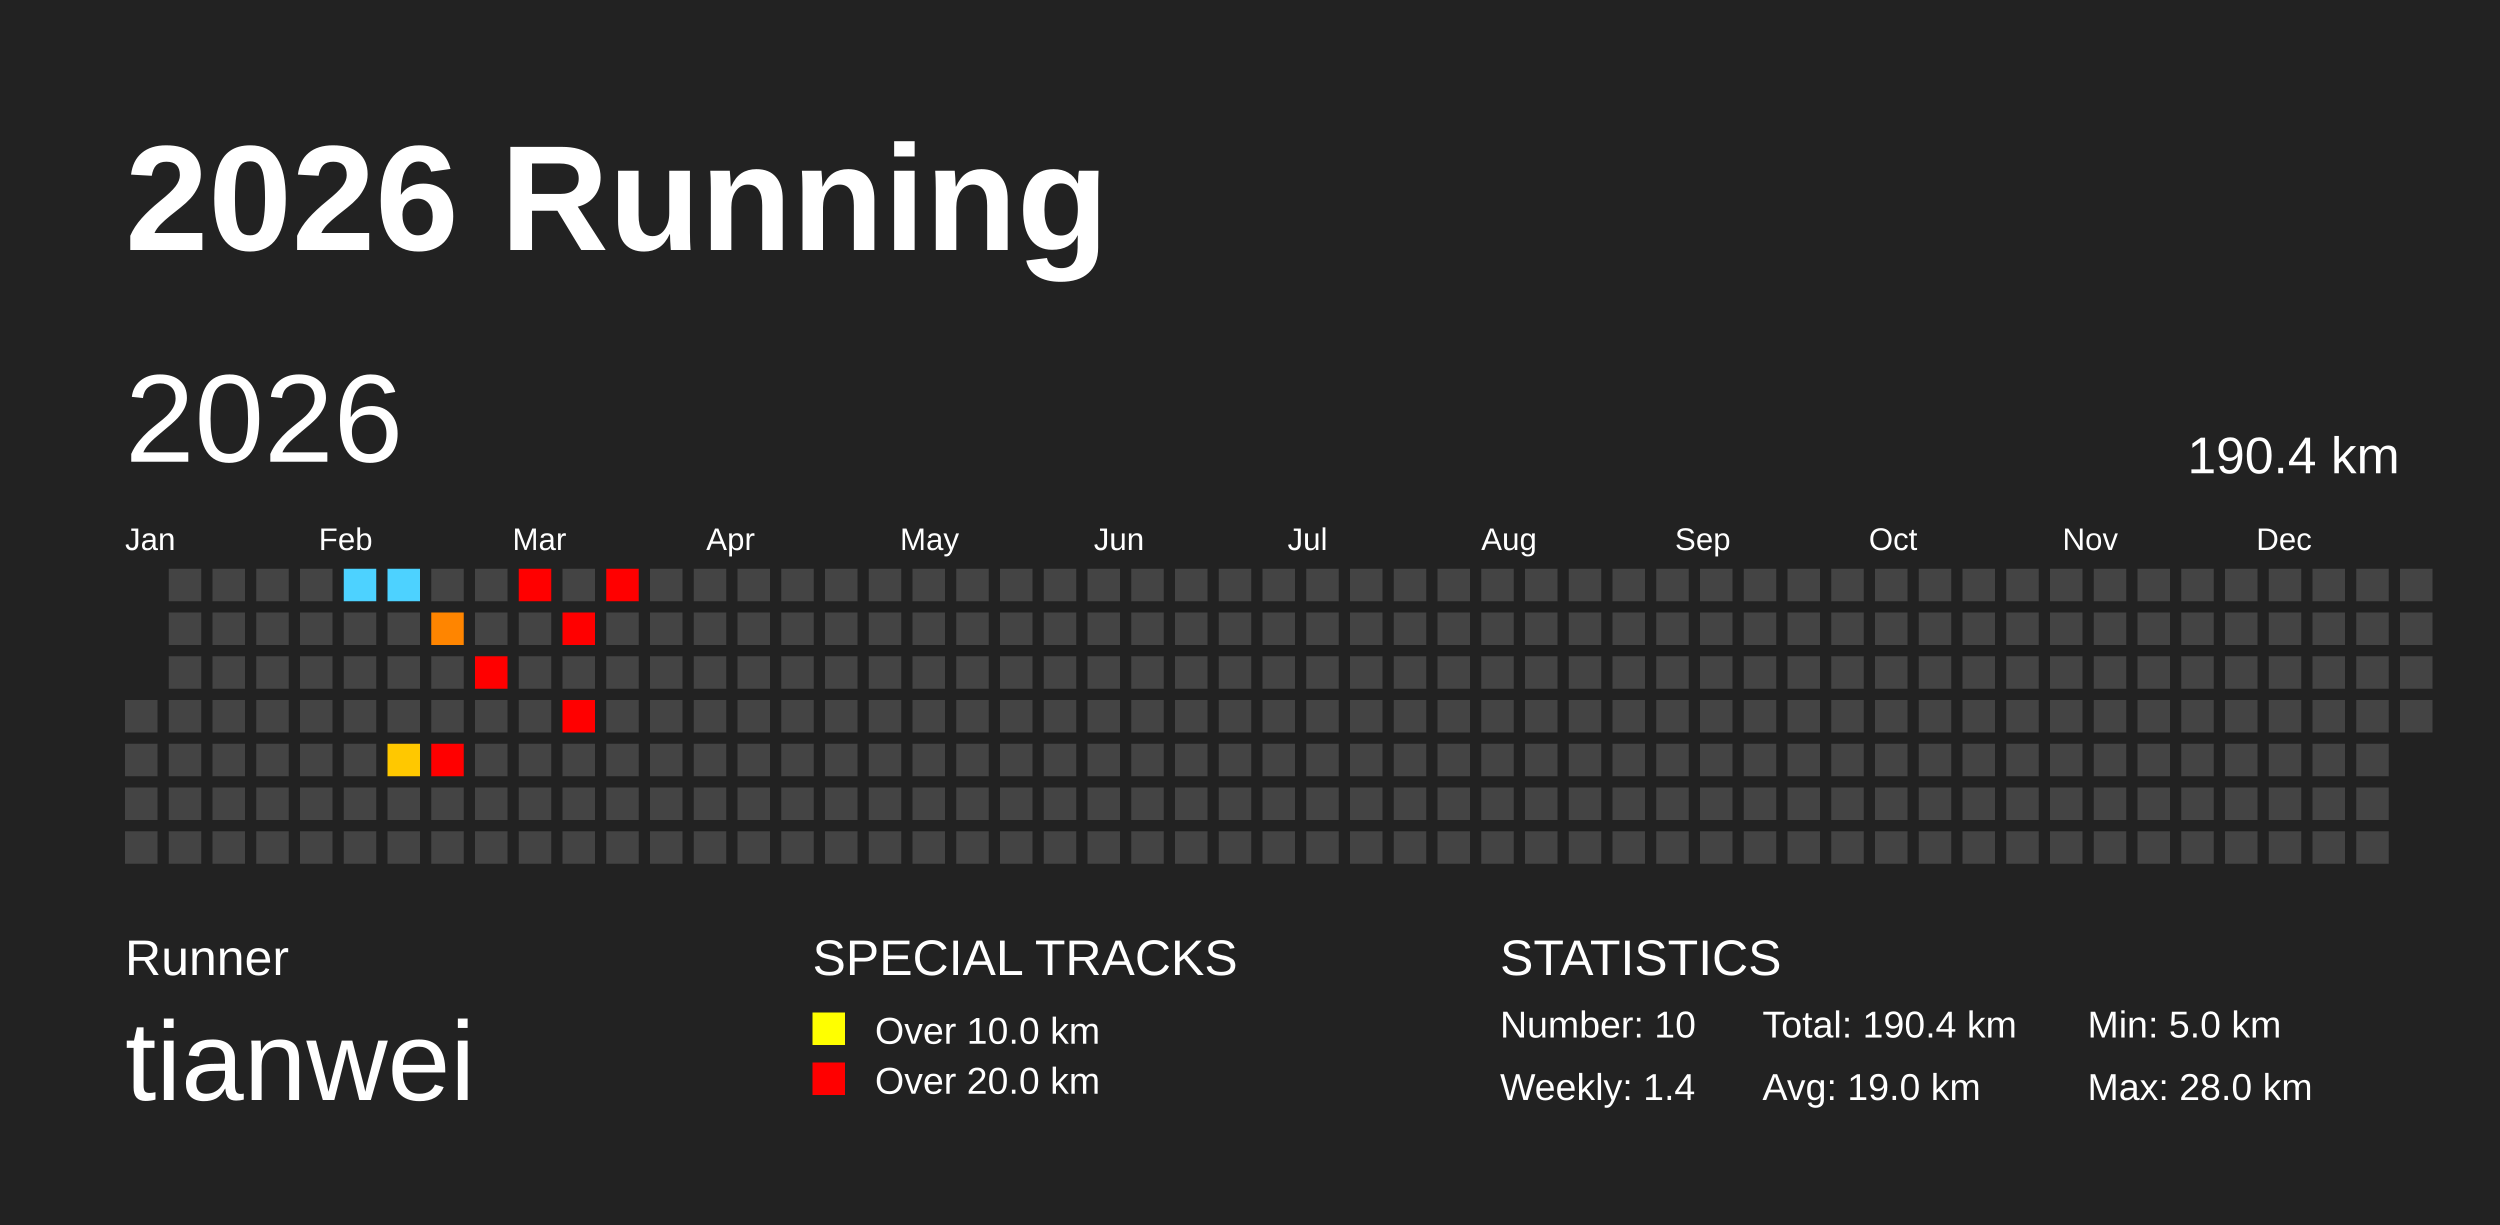
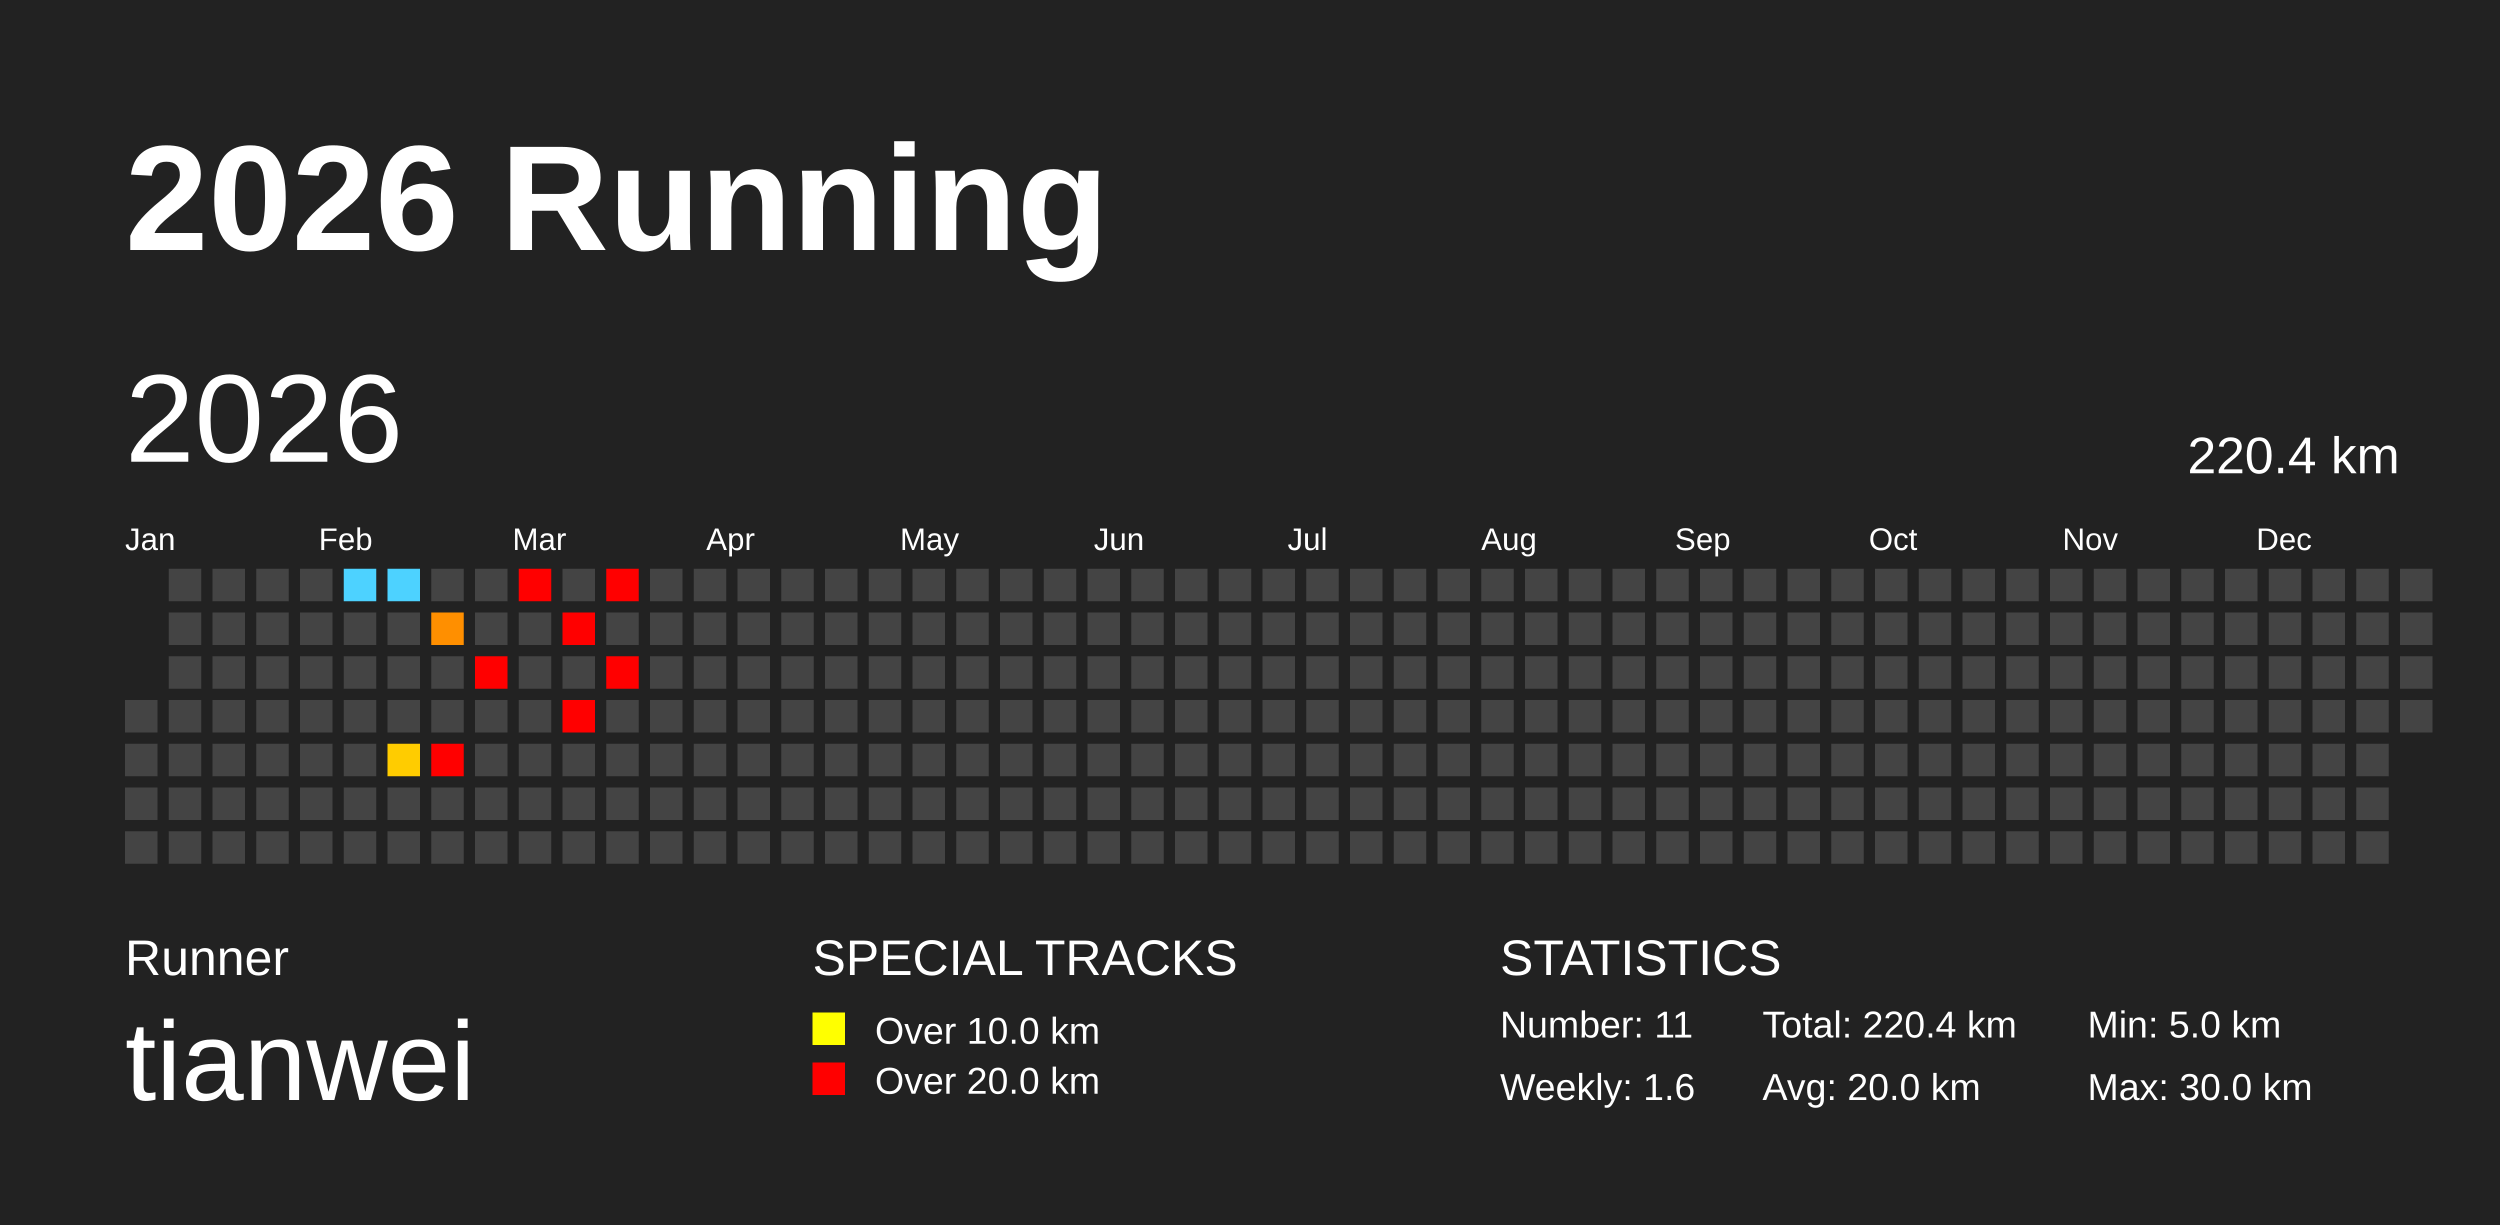
<svg xmlns="http://www.w3.org/2000/svg" baseProfile="full" height="98mm" version="1.1" viewBox="0,0,200,98" width="200mm">
  <defs />
  <rect fill="#222222" height="98" width="200" x="0" y="0" />
  <text fill="#FFFFFF" style="font-size:12px; font-family:Arial; font-weight:bold;" x="10" y="20">2026 Running</text>
  <text fill="#FFFFFF" style="font-size:4px; font-family:Arial" x="10" y="78">Runner</text>
  <text fill="#FFFFFF" style="font-size:9px; font-family:Arial" x="10" y="88">tianwei</text>
  <text fill="#FFFFFF" style="font-size:4px; font-family:Arial" x="65" y="78">SPECIAL TRACKS</text>
  <rect fill="yellow" height="2.6" width="2.6" x="65" y="81" />
  <text fill="#FFFFFF" style="font-size:3px; font-family:Arial" x="70" y="83.5">Over 10.0 km</text>
  <rect fill="red" height="2.6" width="2.6" x="65" y="85" />
  <text fill="#FFFFFF" style="font-size:3px; font-family:Arial" x="70" y="87.5">Over 20.0 km</text>
  <text fill="#FFFFFF" style="font-size:4px; font-family:Arial" x="120" y="78">STATISTICS</text>
-   <text fill="#FFFFFF" style="font-size:3px; font-family:Arial" x="120" y="83">Number: 10</text>
-   <text fill="#FFFFFF" style="font-size:3px; font-family:Arial" x="120" y="88">Weekly: 1.4</text>
-   <text fill="#FFFFFF" style="font-size:3px; font-family:Arial" x="141" y="83">Total: 190.4 km</text>
-   <text fill="#FFFFFF" style="font-size:3px; font-family:Arial" x="141" y="88">Avg: 19.0 km</text>
+   <text fill="#FFFFFF" style="font-size:3px; font-family:Arial" x="120" y="83">Number: 11</text>
+   <text fill="#FFFFFF" style="font-size:3px; font-family:Arial" x="120" y="88">Weekly: 1.6</text>
+   <text fill="#FFFFFF" style="font-size:3px; font-family:Arial" x="141" y="83">Total: 220.4 km</text>
+   <text fill="#FFFFFF" style="font-size:3px; font-family:Arial" x="141" y="88">Avg: 20.0 km</text>
  <text fill="#FFFFFF" style="font-size:3px; font-family:Arial" x="167" y="83">Min: 5.0 km</text>
-   <text fill="#FFFFFF" style="font-size:3px; font-family:Arial" x="167" y="88">Max: 28.0 km</text>
+   <text fill="#FFFFFF" style="font-size:3px; font-family:Arial" x="167" y="88">Max: 30.0 km</text>
  <text dominant-baseline="hanging" fill="#FFFFFF" style="font-size:10.0px; font-family:Arial;" x="10" y="30">2026</text>
-   <text dominant-baseline="hanging" fill="#FFFFFF" style="font-size:4.125px; font-family:Arial;" x="175" y="35">190.4 km</text>
+   <text dominant-baseline="hanging" fill="#FFFFFF" style="font-size:4.125px; font-family:Arial;" x="175" y="35">220.4 km</text>
  <text fill="#FFFFFF" style="font-size:2.5px; font-family:Arial" x="10.0" y="44">Jan</text>
  <text fill="#FFFFFF" style="font-size:2.5px; font-family:Arial" x="25.5" y="44">Feb</text>
  <text fill="#FFFFFF" style="font-size:2.5px; font-family:Arial" x="41.0" y="44">Mar</text>
  <text fill="#FFFFFF" style="font-size:2.5px; font-family:Arial" x="56.5" y="44">Apr</text>
  <text fill="#FFFFFF" style="font-size:2.5px; font-family:Arial" x="72.0" y="44">May</text>
  <text fill="#FFFFFF" style="font-size:2.5px; font-family:Arial" x="87.5" y="44">Jun</text>
  <text fill="#FFFFFF" style="font-size:2.5px; font-family:Arial" x="103.0" y="44">Jul</text>
  <text fill="#FFFFFF" style="font-size:2.5px; font-family:Arial" x="118.5" y="44">Aug</text>
  <text fill="#FFFFFF" style="font-size:2.5px; font-family:Arial" x="134.0" y="44">Sep</text>
  <text fill="#FFFFFF" style="font-size:2.5px; font-family:Arial" x="149.5" y="44">Oct</text>
  <text fill="#FFFFFF" style="font-size:2.5px; font-family:Arial" x="165.0" y="44">Nov</text>
  <text fill="#FFFFFF" style="font-size:2.5px; font-family:Arial" x="180.5" y="44">Dec</text>
  <rect fill="#444444" height="2.6" width="2.6" x="10.0" y="56.0" />
  <rect fill="#444444" height="2.6" width="2.6" x="10.0" y="59.5" />
  <rect fill="#444444" height="2.6" width="2.6" x="10.0" y="63.0" />
  <rect fill="#444444" height="2.6" width="2.6" x="10.0" y="66.5" />
  <rect fill="#444444" height="2.6" width="2.6" x="13.5" y="45.5" />
  <rect fill="#444444" height="2.6" width="2.6" x="13.5" y="49.0" />
  <rect fill="#444444" height="2.6" width="2.6" x="13.5" y="52.5" />
  <rect fill="#444444" height="2.6" width="2.6" x="13.5" y="56.0" />
  <rect fill="#444444" height="2.6" width="2.6" x="13.5" y="59.5" />
  <rect fill="#444444" height="2.6" width="2.6" x="13.5" y="63.0" />
  <rect fill="#444444" height="2.6" width="2.6" x="13.5" y="66.5" />
  <rect fill="#444444" height="2.6" width="2.6" x="17.0" y="45.5" />
  <rect fill="#444444" height="2.6" width="2.6" x="17.0" y="49.0" />
  <rect fill="#444444" height="2.6" width="2.6" x="17.0" y="52.5" />
  <rect fill="#444444" height="2.6" width="2.6" x="17.0" y="56.0" />
  <rect fill="#444444" height="2.6" width="2.6" x="17.0" y="59.5" />
  <rect fill="#444444" height="2.6" width="2.6" x="17.0" y="63.0" />
  <rect fill="#444444" height="2.6" width="2.6" x="17.0" y="66.5" />
  <rect fill="#444444" height="2.6" width="2.6" x="20.5" y="45.5" />
  <rect fill="#444444" height="2.6" width="2.6" x="20.5" y="49.0" />
  <rect fill="#444444" height="2.6" width="2.6" x="20.5" y="52.5" />
  <rect fill="#444444" height="2.6" width="2.6" x="20.5" y="56.0" />
  <rect fill="#444444" height="2.6" width="2.6" x="20.5" y="59.5" />
  <rect fill="#444444" height="2.6" width="2.6" x="20.5" y="63.0" />
  <rect fill="#444444" height="2.6" width="2.6" x="20.5" y="66.5" />
  <rect fill="#444444" height="2.6" width="2.6" x="24.0" y="45.5" />
  <rect fill="#444444" height="2.6" width="2.6" x="24.0" y="49.0" />
  <rect fill="#444444" height="2.6" width="2.6" x="24.0" y="52.5" />
  <rect fill="#444444" height="2.6" width="2.6" x="24.0" y="56.0" />
  <rect fill="#444444" height="2.6" width="2.6" x="24.0" y="59.5" />
  <rect fill="#444444" height="2.6" width="2.6" x="24.0" y="63.0" />
  <rect fill="#444444" height="2.6" width="2.6" x="24.0" y="66.5" />
  <rect fill="#4dd2ff" height="2.6" width="2.6" x="27.5" y="45.5" />
  <rect fill="#444444" height="2.6" width="2.6" x="27.5" y="49.0" />
  <rect fill="#444444" height="2.6" width="2.6" x="27.5" y="52.5" />
  <rect fill="#444444" height="2.6" width="2.6" x="27.5" y="56.0" />
  <rect fill="#444444" height="2.6" width="2.6" x="27.5" y="59.5" />
  <rect fill="#444444" height="2.6" width="2.6" x="27.5" y="63.0" />
  <rect fill="#444444" height="2.6" width="2.6" x="27.5" y="66.5" />
  <rect fill="#4dd2ff" height="2.6" width="2.6" x="31.0" y="45.5" />
  <rect fill="#444444" height="2.6" width="2.6" x="31.0" y="49.0" />
  <rect fill="#444444" height="2.6" width="2.6" x="31.0" y="52.5" />
  <rect fill="#444444" height="2.6" width="2.6" x="31.0" y="56.0" />
-   <rect fill="#ffc800" height="2.6" width="2.6" x="31.0" y="59.5" />
+   <rect fill="#ffcc00" height="2.6" width="2.6" x="31.0" y="59.5" />
  <rect fill="#444444" height="2.6" width="2.6" x="31.0" y="63.0" />
  <rect fill="#444444" height="2.6" width="2.6" x="31.0" y="66.5" />
  <rect fill="#444444" height="2.6" width="2.6" x="34.5" y="45.5" />
-   <rect fill="#ff8500" height="2.6" width="2.6" x="34.5" y="49.0" />
+   <rect fill="#ff8f00" height="2.6" width="2.6" x="34.5" y="49.0" />
  <rect fill="#444444" height="2.6" width="2.6" x="34.5" y="52.5" />
  <rect fill="#444444" height="2.6" width="2.6" x="34.5" y="56.0" />
  <rect fill="red" height="2.6" width="2.6" x="34.5" y="59.5" />
  <rect fill="#444444" height="2.6" width="2.6" x="34.5" y="63.0" />
  <rect fill="#444444" height="2.6" width="2.6" x="34.5" y="66.5" />
  <rect fill="#444444" height="2.6" width="2.6" x="38.0" y="45.5" />
  <rect fill="#444444" height="2.6" width="2.6" x="38.0" y="49.0" />
  <rect fill="red" height="2.6" width="2.6" x="38.0" y="52.5" />
  <rect fill="#444444" height="2.6" width="2.6" x="38.0" y="56.0" />
  <rect fill="#444444" height="2.6" width="2.6" x="38.0" y="59.5" />
  <rect fill="#444444" height="2.6" width="2.6" x="38.0" y="63.0" />
  <rect fill="#444444" height="2.6" width="2.6" x="38.0" y="66.5" />
  <rect fill="red" height="2.6" width="2.6" x="41.5" y="45.5" />
  <rect fill="#444444" height="2.6" width="2.6" x="41.5" y="49.0" />
  <rect fill="#444444" height="2.6" width="2.6" x="41.5" y="52.5" />
  <rect fill="#444444" height="2.6" width="2.6" x="41.5" y="56.0" />
  <rect fill="#444444" height="2.6" width="2.6" x="41.5" y="59.5" />
  <rect fill="#444444" height="2.6" width="2.6" x="41.5" y="63.0" />
  <rect fill="#444444" height="2.6" width="2.6" x="41.5" y="66.5" />
  <rect fill="#444444" height="2.6" width="2.6" x="45.0" y="45.5" />
  <rect fill="red" height="2.6" width="2.6" x="45.0" y="49.0" />
  <rect fill="#444444" height="2.6" width="2.6" x="45.0" y="52.5" />
  <rect fill="red" height="2.6" width="2.6" x="45.0" y="56.0" />
  <rect fill="#444444" height="2.6" width="2.6" x="45.0" y="59.5" />
  <rect fill="#444444" height="2.6" width="2.6" x="45.0" y="63.0" />
  <rect fill="#444444" height="2.6" width="2.6" x="45.0" y="66.5" />
  <rect fill="red" height="2.6" width="2.6" x="48.5" y="45.5" />
  <rect fill="#444444" height="2.6" width="2.6" x="48.5" y="49.0" />
-   <rect fill="#444444" height="2.6" width="2.6" x="48.5" y="52.5" />
+   <rect fill="red" height="2.6" width="2.6" x="48.5" y="52.5" />
  <rect fill="#444444" height="2.6" width="2.6" x="48.5" y="56.0" />
  <rect fill="#444444" height="2.6" width="2.6" x="48.5" y="59.5" />
  <rect fill="#444444" height="2.6" width="2.6" x="48.5" y="63.0" />
  <rect fill="#444444" height="2.6" width="2.6" x="48.5" y="66.5" />
  <rect fill="#444444" height="2.6" width="2.6" x="52.0" y="45.5" />
  <rect fill="#444444" height="2.6" width="2.6" x="52.0" y="49.0" />
  <rect fill="#444444" height="2.6" width="2.6" x="52.0" y="52.5" />
  <rect fill="#444444" height="2.6" width="2.6" x="52.0" y="56.0" />
  <rect fill="#444444" height="2.6" width="2.6" x="52.0" y="59.5" />
  <rect fill="#444444" height="2.6" width="2.6" x="52.0" y="63.0" />
  <rect fill="#444444" height="2.6" width="2.6" x="52.0" y="66.5" />
  <rect fill="#444444" height="2.6" width="2.6" x="55.5" y="45.5" />
  <rect fill="#444444" height="2.6" width="2.6" x="55.5" y="49.0" />
  <rect fill="#444444" height="2.6" width="2.6" x="55.5" y="52.5" />
  <rect fill="#444444" height="2.6" width="2.6" x="55.5" y="56.0" />
  <rect fill="#444444" height="2.6" width="2.6" x="55.5" y="59.5" />
  <rect fill="#444444" height="2.6" width="2.6" x="55.5" y="63.0" />
  <rect fill="#444444" height="2.6" width="2.6" x="55.5" y="66.5" />
  <rect fill="#444444" height="2.6" width="2.6" x="59.0" y="45.5" />
  <rect fill="#444444" height="2.6" width="2.6" x="59.0" y="49.0" />
  <rect fill="#444444" height="2.6" width="2.6" x="59.0" y="52.5" />
  <rect fill="#444444" height="2.6" width="2.6" x="59.0" y="56.0" />
  <rect fill="#444444" height="2.6" width="2.6" x="59.0" y="59.5" />
  <rect fill="#444444" height="2.6" width="2.6" x="59.0" y="63.0" />
  <rect fill="#444444" height="2.6" width="2.6" x="59.0" y="66.5" />
  <rect fill="#444444" height="2.6" width="2.6" x="62.5" y="45.5" />
  <rect fill="#444444" height="2.6" width="2.6" x="62.5" y="49.0" />
  <rect fill="#444444" height="2.6" width="2.6" x="62.5" y="52.5" />
  <rect fill="#444444" height="2.6" width="2.6" x="62.5" y="56.0" />
  <rect fill="#444444" height="2.6" width="2.6" x="62.5" y="59.5" />
  <rect fill="#444444" height="2.6" width="2.6" x="62.5" y="63.0" />
  <rect fill="#444444" height="2.6" width="2.6" x="62.5" y="66.5" />
  <rect fill="#444444" height="2.6" width="2.6" x="66.0" y="45.5" />
  <rect fill="#444444" height="2.6" width="2.6" x="66.0" y="49.0" />
  <rect fill="#444444" height="2.6" width="2.6" x="66.0" y="52.5" />
  <rect fill="#444444" height="2.6" width="2.6" x="66.0" y="56.0" />
  <rect fill="#444444" height="2.6" width="2.6" x="66.0" y="59.5" />
  <rect fill="#444444" height="2.6" width="2.6" x="66.0" y="63.0" />
  <rect fill="#444444" height="2.6" width="2.6" x="66.0" y="66.5" />
  <rect fill="#444444" height="2.6" width="2.6" x="69.5" y="45.5" />
  <rect fill="#444444" height="2.6" width="2.6" x="69.5" y="49.0" />
  <rect fill="#444444" height="2.6" width="2.6" x="69.5" y="52.5" />
  <rect fill="#444444" height="2.6" width="2.6" x="69.5" y="56.0" />
  <rect fill="#444444" height="2.6" width="2.6" x="69.5" y="59.5" />
  <rect fill="#444444" height="2.6" width="2.6" x="69.5" y="63.0" />
  <rect fill="#444444" height="2.6" width="2.6" x="69.5" y="66.5" />
  <rect fill="#444444" height="2.6" width="2.6" x="73.0" y="45.5" />
  <rect fill="#444444" height="2.6" width="2.6" x="73.0" y="49.0" />
  <rect fill="#444444" height="2.6" width="2.6" x="73.0" y="52.5" />
  <rect fill="#444444" height="2.6" width="2.6" x="73.0" y="56.0" />
  <rect fill="#444444" height="2.6" width="2.6" x="73.0" y="59.5" />
  <rect fill="#444444" height="2.6" width="2.6" x="73.0" y="63.0" />
  <rect fill="#444444" height="2.6" width="2.6" x="73.0" y="66.5" />
  <rect fill="#444444" height="2.6" width="2.6" x="76.5" y="45.5" />
  <rect fill="#444444" height="2.6" width="2.6" x="76.5" y="49.0" />
  <rect fill="#444444" height="2.6" width="2.6" x="76.5" y="52.5" />
  <rect fill="#444444" height="2.6" width="2.6" x="76.5" y="56.0" />
  <rect fill="#444444" height="2.6" width="2.6" x="76.5" y="59.5" />
  <rect fill="#444444" height="2.6" width="2.6" x="76.5" y="63.0" />
  <rect fill="#444444" height="2.6" width="2.6" x="76.5" y="66.5" />
  <rect fill="#444444" height="2.6" width="2.6" x="80.0" y="45.5" />
  <rect fill="#444444" height="2.6" width="2.6" x="80.0" y="49.0" />
  <rect fill="#444444" height="2.6" width="2.6" x="80.0" y="52.5" />
  <rect fill="#444444" height="2.6" width="2.6" x="80.0" y="56.0" />
  <rect fill="#444444" height="2.6" width="2.6" x="80.0" y="59.5" />
  <rect fill="#444444" height="2.6" width="2.6" x="80.0" y="63.0" />
  <rect fill="#444444" height="2.6" width="2.6" x="80.0" y="66.5" />
  <rect fill="#444444" height="2.6" width="2.6" x="83.5" y="45.5" />
  <rect fill="#444444" height="2.6" width="2.6" x="83.5" y="49.0" />
  <rect fill="#444444" height="2.6" width="2.6" x="83.5" y="52.5" />
  <rect fill="#444444" height="2.6" width="2.6" x="83.5" y="56.0" />
  <rect fill="#444444" height="2.6" width="2.6" x="83.5" y="59.5" />
  <rect fill="#444444" height="2.6" width="2.6" x="83.5" y="63.0" />
  <rect fill="#444444" height="2.6" width="2.6" x="83.5" y="66.5" />
  <rect fill="#444444" height="2.6" width="2.6" x="87.0" y="45.5" />
  <rect fill="#444444" height="2.6" width="2.6" x="87.0" y="49.0" />
  <rect fill="#444444" height="2.6" width="2.6" x="87.0" y="52.5" />
  <rect fill="#444444" height="2.6" width="2.6" x="87.0" y="56.0" />
  <rect fill="#444444" height="2.6" width="2.6" x="87.0" y="59.5" />
  <rect fill="#444444" height="2.6" width="2.6" x="87.0" y="63.0" />
  <rect fill="#444444" height="2.6" width="2.6" x="87.0" y="66.5" />
  <rect fill="#444444" height="2.6" width="2.6" x="90.5" y="45.5" />
  <rect fill="#444444" height="2.6" width="2.6" x="90.5" y="49.0" />
  <rect fill="#444444" height="2.6" width="2.6" x="90.5" y="52.5" />
  <rect fill="#444444" height="2.6" width="2.6" x="90.5" y="56.0" />
  <rect fill="#444444" height="2.6" width="2.6" x="90.5" y="59.5" />
  <rect fill="#444444" height="2.6" width="2.6" x="90.5" y="63.0" />
  <rect fill="#444444" height="2.6" width="2.6" x="90.5" y="66.5" />
  <rect fill="#444444" height="2.6" width="2.6" x="94.0" y="45.5" />
  <rect fill="#444444" height="2.6" width="2.6" x="94.0" y="49.0" />
  <rect fill="#444444" height="2.6" width="2.6" x="94.0" y="52.5" />
  <rect fill="#444444" height="2.6" width="2.6" x="94.0" y="56.0" />
  <rect fill="#444444" height="2.6" width="2.6" x="94.0" y="59.5" />
  <rect fill="#444444" height="2.6" width="2.6" x="94.0" y="63.0" />
  <rect fill="#444444" height="2.6" width="2.6" x="94.0" y="66.5" />
  <rect fill="#444444" height="2.6" width="2.6" x="97.5" y="45.5" />
  <rect fill="#444444" height="2.6" width="2.6" x="97.5" y="49.0" />
  <rect fill="#444444" height="2.6" width="2.6" x="97.5" y="52.5" />
  <rect fill="#444444" height="2.6" width="2.6" x="97.5" y="56.0" />
  <rect fill="#444444" height="2.6" width="2.6" x="97.5" y="59.5" />
  <rect fill="#444444" height="2.6" width="2.6" x="97.5" y="63.0" />
  <rect fill="#444444" height="2.6" width="2.6" x="97.5" y="66.5" />
  <rect fill="#444444" height="2.6" width="2.6" x="101.0" y="45.5" />
  <rect fill="#444444" height="2.6" width="2.6" x="101.0" y="49.0" />
  <rect fill="#444444" height="2.6" width="2.6" x="101.0" y="52.5" />
  <rect fill="#444444" height="2.6" width="2.6" x="101.0" y="56.0" />
  <rect fill="#444444" height="2.6" width="2.6" x="101.0" y="59.5" />
  <rect fill="#444444" height="2.6" width="2.6" x="101.0" y="63.0" />
  <rect fill="#444444" height="2.6" width="2.6" x="101.0" y="66.5" />
  <rect fill="#444444" height="2.6" width="2.6" x="104.5" y="45.5" />
  <rect fill="#444444" height="2.6" width="2.6" x="104.5" y="49.0" />
  <rect fill="#444444" height="2.6" width="2.6" x="104.5" y="52.5" />
  <rect fill="#444444" height="2.6" width="2.6" x="104.5" y="56.0" />
  <rect fill="#444444" height="2.6" width="2.6" x="104.5" y="59.5" />
  <rect fill="#444444" height="2.6" width="2.6" x="104.5" y="63.0" />
  <rect fill="#444444" height="2.6" width="2.6" x="104.5" y="66.5" />
  <rect fill="#444444" height="2.6" width="2.6" x="108.0" y="45.5" />
  <rect fill="#444444" height="2.6" width="2.6" x="108.0" y="49.0" />
  <rect fill="#444444" height="2.6" width="2.6" x="108.0" y="52.5" />
  <rect fill="#444444" height="2.6" width="2.6" x="108.0" y="56.0" />
  <rect fill="#444444" height="2.6" width="2.6" x="108.0" y="59.5" />
  <rect fill="#444444" height="2.6" width="2.6" x="108.0" y="63.0" />
  <rect fill="#444444" height="2.6" width="2.6" x="108.0" y="66.5" />
  <rect fill="#444444" height="2.6" width="2.6" x="111.5" y="45.5" />
  <rect fill="#444444" height="2.6" width="2.6" x="111.5" y="49.0" />
  <rect fill="#444444" height="2.6" width="2.6" x="111.5" y="52.5" />
  <rect fill="#444444" height="2.6" width="2.6" x="111.5" y="56.0" />
  <rect fill="#444444" height="2.6" width="2.6" x="111.5" y="59.5" />
  <rect fill="#444444" height="2.6" width="2.6" x="111.5" y="63.0" />
  <rect fill="#444444" height="2.6" width="2.6" x="111.5" y="66.5" />
  <rect fill="#444444" height="2.6" width="2.6" x="115.0" y="45.5" />
  <rect fill="#444444" height="2.6" width="2.6" x="115.0" y="49.0" />
  <rect fill="#444444" height="2.6" width="2.6" x="115.0" y="52.5" />
  <rect fill="#444444" height="2.6" width="2.6" x="115.0" y="56.0" />
  <rect fill="#444444" height="2.6" width="2.6" x="115.0" y="59.5" />
  <rect fill="#444444" height="2.6" width="2.6" x="115.0" y="63.0" />
  <rect fill="#444444" height="2.6" width="2.6" x="115.0" y="66.5" />
  <rect fill="#444444" height="2.6" width="2.6" x="118.5" y="45.5" />
  <rect fill="#444444" height="2.6" width="2.6" x="118.5" y="49.0" />
  <rect fill="#444444" height="2.6" width="2.6" x="118.5" y="52.5" />
  <rect fill="#444444" height="2.6" width="2.6" x="118.5" y="56.0" />
  <rect fill="#444444" height="2.6" width="2.6" x="118.5" y="59.5" />
  <rect fill="#444444" height="2.6" width="2.6" x="118.5" y="63.0" />
  <rect fill="#444444" height="2.6" width="2.6" x="118.5" y="66.5" />
  <rect fill="#444444" height="2.6" width="2.6" x="122.0" y="45.5" />
  <rect fill="#444444" height="2.6" width="2.6" x="122.0" y="49.0" />
  <rect fill="#444444" height="2.6" width="2.6" x="122.0" y="52.5" />
  <rect fill="#444444" height="2.6" width="2.6" x="122.0" y="56.0" />
  <rect fill="#444444" height="2.6" width="2.6" x="122.0" y="59.5" />
  <rect fill="#444444" height="2.6" width="2.6" x="122.0" y="63.0" />
  <rect fill="#444444" height="2.6" width="2.6" x="122.0" y="66.5" />
  <rect fill="#444444" height="2.6" width="2.6" x="125.5" y="45.5" />
  <rect fill="#444444" height="2.6" width="2.6" x="125.5" y="49.0" />
  <rect fill="#444444" height="2.6" width="2.6" x="125.5" y="52.5" />
  <rect fill="#444444" height="2.6" width="2.6" x="125.5" y="56.0" />
  <rect fill="#444444" height="2.6" width="2.6" x="125.5" y="59.5" />
  <rect fill="#444444" height="2.6" width="2.6" x="125.5" y="63.0" />
  <rect fill="#444444" height="2.6" width="2.6" x="125.5" y="66.5" />
  <rect fill="#444444" height="2.6" width="2.6" x="129.0" y="45.5" />
  <rect fill="#444444" height="2.6" width="2.6" x="129.0" y="49.0" />
  <rect fill="#444444" height="2.6" width="2.6" x="129.0" y="52.5" />
  <rect fill="#444444" height="2.6" width="2.6" x="129.0" y="56.0" />
  <rect fill="#444444" height="2.6" width="2.6" x="129.0" y="59.5" />
  <rect fill="#444444" height="2.6" width="2.6" x="129.0" y="63.0" />
  <rect fill="#444444" height="2.6" width="2.6" x="129.0" y="66.5" />
  <rect fill="#444444" height="2.6" width="2.6" x="132.5" y="45.5" />
  <rect fill="#444444" height="2.6" width="2.6" x="132.5" y="49.0" />
  <rect fill="#444444" height="2.6" width="2.6" x="132.5" y="52.5" />
  <rect fill="#444444" height="2.6" width="2.6" x="132.5" y="56.0" />
  <rect fill="#444444" height="2.6" width="2.6" x="132.5" y="59.5" />
  <rect fill="#444444" height="2.6" width="2.6" x="132.5" y="63.0" />
  <rect fill="#444444" height="2.6" width="2.6" x="132.5" y="66.5" />
  <rect fill="#444444" height="2.6" width="2.6" x="136.0" y="45.5" />
  <rect fill="#444444" height="2.6" width="2.6" x="136.0" y="49.0" />
  <rect fill="#444444" height="2.6" width="2.6" x="136.0" y="52.5" />
  <rect fill="#444444" height="2.6" width="2.6" x="136.0" y="56.0" />
  <rect fill="#444444" height="2.6" width="2.6" x="136.0" y="59.5" />
  <rect fill="#444444" height="2.6" width="2.6" x="136.0" y="63.0" />
  <rect fill="#444444" height="2.6" width="2.6" x="136.0" y="66.5" />
  <rect fill="#444444" height="2.6" width="2.6" x="139.5" y="45.5" />
  <rect fill="#444444" height="2.6" width="2.6" x="139.5" y="49.0" />
  <rect fill="#444444" height="2.6" width="2.6" x="139.5" y="52.5" />
  <rect fill="#444444" height="2.6" width="2.6" x="139.5" y="56.0" />
  <rect fill="#444444" height="2.6" width="2.6" x="139.5" y="59.5" />
  <rect fill="#444444" height="2.6" width="2.6" x="139.5" y="63.0" />
  <rect fill="#444444" height="2.6" width="2.6" x="139.5" y="66.5" />
  <rect fill="#444444" height="2.6" width="2.6" x="143.0" y="45.5" />
  <rect fill="#444444" height="2.6" width="2.6" x="143.0" y="49.0" />
  <rect fill="#444444" height="2.6" width="2.6" x="143.0" y="52.5" />
  <rect fill="#444444" height="2.6" width="2.6" x="143.0" y="56.0" />
  <rect fill="#444444" height="2.6" width="2.6" x="143.0" y="59.5" />
  <rect fill="#444444" height="2.6" width="2.6" x="143.0" y="63.0" />
  <rect fill="#444444" height="2.6" width="2.6" x="143.0" y="66.5" />
  <rect fill="#444444" height="2.6" width="2.6" x="146.5" y="45.5" />
  <rect fill="#444444" height="2.6" width="2.6" x="146.5" y="49.0" />
  <rect fill="#444444" height="2.6" width="2.6" x="146.5" y="52.5" />
  <rect fill="#444444" height="2.6" width="2.6" x="146.5" y="56.0" />
  <rect fill="#444444" height="2.6" width="2.6" x="146.5" y="59.5" />
  <rect fill="#444444" height="2.6" width="2.6" x="146.5" y="63.0" />
  <rect fill="#444444" height="2.6" width="2.6" x="146.5" y="66.5" />
  <rect fill="#444444" height="2.6" width="2.6" x="150.0" y="45.5" />
  <rect fill="#444444" height="2.6" width="2.6" x="150.0" y="49.0" />
  <rect fill="#444444" height="2.6" width="2.6" x="150.0" y="52.5" />
  <rect fill="#444444" height="2.6" width="2.6" x="150.0" y="56.0" />
  <rect fill="#444444" height="2.6" width="2.6" x="150.0" y="59.5" />
  <rect fill="#444444" height="2.6" width="2.6" x="150.0" y="63.0" />
  <rect fill="#444444" height="2.6" width="2.6" x="150.0" y="66.5" />
  <rect fill="#444444" height="2.6" width="2.6" x="153.5" y="45.5" />
  <rect fill="#444444" height="2.6" width="2.6" x="153.5" y="49.0" />
  <rect fill="#444444" height="2.6" width="2.6" x="153.5" y="52.5" />
  <rect fill="#444444" height="2.6" width="2.6" x="153.5" y="56.0" />
  <rect fill="#444444" height="2.6" width="2.6" x="153.5" y="59.5" />
  <rect fill="#444444" height="2.6" width="2.6" x="153.5" y="63.0" />
  <rect fill="#444444" height="2.6" width="2.6" x="153.5" y="66.5" />
  <rect fill="#444444" height="2.6" width="2.6" x="157.0" y="45.5" />
  <rect fill="#444444" height="2.6" width="2.6" x="157.0" y="49.0" />
  <rect fill="#444444" height="2.6" width="2.6" x="157.0" y="52.5" />
  <rect fill="#444444" height="2.6" width="2.6" x="157.0" y="56.0" />
  <rect fill="#444444" height="2.6" width="2.6" x="157.0" y="59.5" />
  <rect fill="#444444" height="2.6" width="2.6" x="157.0" y="63.0" />
  <rect fill="#444444" height="2.6" width="2.6" x="157.0" y="66.5" />
  <rect fill="#444444" height="2.6" width="2.6" x="160.5" y="45.5" />
  <rect fill="#444444" height="2.6" width="2.6" x="160.5" y="49.0" />
  <rect fill="#444444" height="2.6" width="2.6" x="160.5" y="52.5" />
  <rect fill="#444444" height="2.6" width="2.6" x="160.5" y="56.0" />
  <rect fill="#444444" height="2.6" width="2.6" x="160.5" y="59.5" />
  <rect fill="#444444" height="2.6" width="2.6" x="160.5" y="63.0" />
  <rect fill="#444444" height="2.6" width="2.6" x="160.5" y="66.5" />
  <rect fill="#444444" height="2.6" width="2.6" x="164.0" y="45.5" />
  <rect fill="#444444" height="2.6" width="2.6" x="164.0" y="49.0" />
  <rect fill="#444444" height="2.6" width="2.6" x="164.0" y="52.5" />
  <rect fill="#444444" height="2.6" width="2.6" x="164.0" y="56.0" />
  <rect fill="#444444" height="2.6" width="2.6" x="164.0" y="59.5" />
  <rect fill="#444444" height="2.6" width="2.6" x="164.0" y="63.0" />
  <rect fill="#444444" height="2.6" width="2.6" x="164.0" y="66.5" />
  <rect fill="#444444" height="2.6" width="2.6" x="167.5" y="45.5" />
  <rect fill="#444444" height="2.6" width="2.6" x="167.5" y="49.0" />
  <rect fill="#444444" height="2.6" width="2.6" x="167.5" y="52.5" />
  <rect fill="#444444" height="2.6" width="2.6" x="167.5" y="56.0" />
  <rect fill="#444444" height="2.6" width="2.6" x="167.5" y="59.5" />
  <rect fill="#444444" height="2.6" width="2.6" x="167.5" y="63.0" />
  <rect fill="#444444" height="2.6" width="2.6" x="167.5" y="66.5" />
  <rect fill="#444444" height="2.6" width="2.6" x="171.0" y="45.5" />
  <rect fill="#444444" height="2.6" width="2.6" x="171.0" y="49.0" />
  <rect fill="#444444" height="2.6" width="2.6" x="171.0" y="52.5" />
  <rect fill="#444444" height="2.6" width="2.6" x="171.0" y="56.0" />
  <rect fill="#444444" height="2.6" width="2.6" x="171.0" y="59.5" />
  <rect fill="#444444" height="2.6" width="2.6" x="171.0" y="63.0" />
  <rect fill="#444444" height="2.6" width="2.6" x="171.0" y="66.5" />
  <rect fill="#444444" height="2.6" width="2.6" x="174.5" y="45.5" />
  <rect fill="#444444" height="2.6" width="2.6" x="174.5" y="49.0" />
  <rect fill="#444444" height="2.6" width="2.6" x="174.5" y="52.5" />
  <rect fill="#444444" height="2.6" width="2.6" x="174.5" y="56.0" />
  <rect fill="#444444" height="2.6" width="2.6" x="174.5" y="59.5" />
  <rect fill="#444444" height="2.6" width="2.6" x="174.5" y="63.0" />
  <rect fill="#444444" height="2.6" width="2.6" x="174.5" y="66.5" />
  <rect fill="#444444" height="2.6" width="2.6" x="178.0" y="45.5" />
  <rect fill="#444444" height="2.6" width="2.6" x="178.0" y="49.0" />
  <rect fill="#444444" height="2.6" width="2.6" x="178.0" y="52.5" />
  <rect fill="#444444" height="2.6" width="2.6" x="178.0" y="56.0" />
  <rect fill="#444444" height="2.6" width="2.6" x="178.0" y="59.5" />
  <rect fill="#444444" height="2.6" width="2.6" x="178.0" y="63.0" />
  <rect fill="#444444" height="2.6" width="2.6" x="178.0" y="66.5" />
  <rect fill="#444444" height="2.6" width="2.6" x="181.5" y="45.5" />
  <rect fill="#444444" height="2.6" width="2.6" x="181.5" y="49.0" />
  <rect fill="#444444" height="2.6" width="2.6" x="181.5" y="52.5" />
  <rect fill="#444444" height="2.6" width="2.6" x="181.5" y="56.0" />
  <rect fill="#444444" height="2.6" width="2.6" x="181.5" y="59.5" />
  <rect fill="#444444" height="2.6" width="2.6" x="181.5" y="63.0" />
  <rect fill="#444444" height="2.6" width="2.6" x="181.5" y="66.5" />
  <rect fill="#444444" height="2.6" width="2.6" x="185.0" y="45.5" />
  <rect fill="#444444" height="2.6" width="2.6" x="185.0" y="49.0" />
  <rect fill="#444444" height="2.6" width="2.6" x="185.0" y="52.5" />
  <rect fill="#444444" height="2.6" width="2.6" x="185.0" y="56.0" />
  <rect fill="#444444" height="2.6" width="2.6" x="185.0" y="59.5" />
  <rect fill="#444444" height="2.6" width="2.6" x="185.0" y="63.0" />
  <rect fill="#444444" height="2.6" width="2.6" x="185.0" y="66.5" />
  <rect fill="#444444" height="2.6" width="2.6" x="188.5" y="45.5" />
  <rect fill="#444444" height="2.6" width="2.6" x="188.5" y="49.0" />
  <rect fill="#444444" height="2.6" width="2.6" x="188.5" y="52.5" />
  <rect fill="#444444" height="2.6" width="2.6" x="188.5" y="56.0" />
  <rect fill="#444444" height="2.6" width="2.6" x="188.5" y="59.5" />
  <rect fill="#444444" height="2.6" width="2.6" x="188.5" y="63.0" />
  <rect fill="#444444" height="2.6" width="2.6" x="188.5" y="66.5" />
  <rect fill="#444444" height="2.6" width="2.6" x="192.0" y="45.5" />
  <rect fill="#444444" height="2.6" width="2.6" x="192.0" y="49.0" />
  <rect fill="#444444" height="2.6" width="2.6" x="192.0" y="52.5" />
  <rect fill="#444444" height="2.6" width="2.6" x="192.0" y="56.0" />
</svg>
